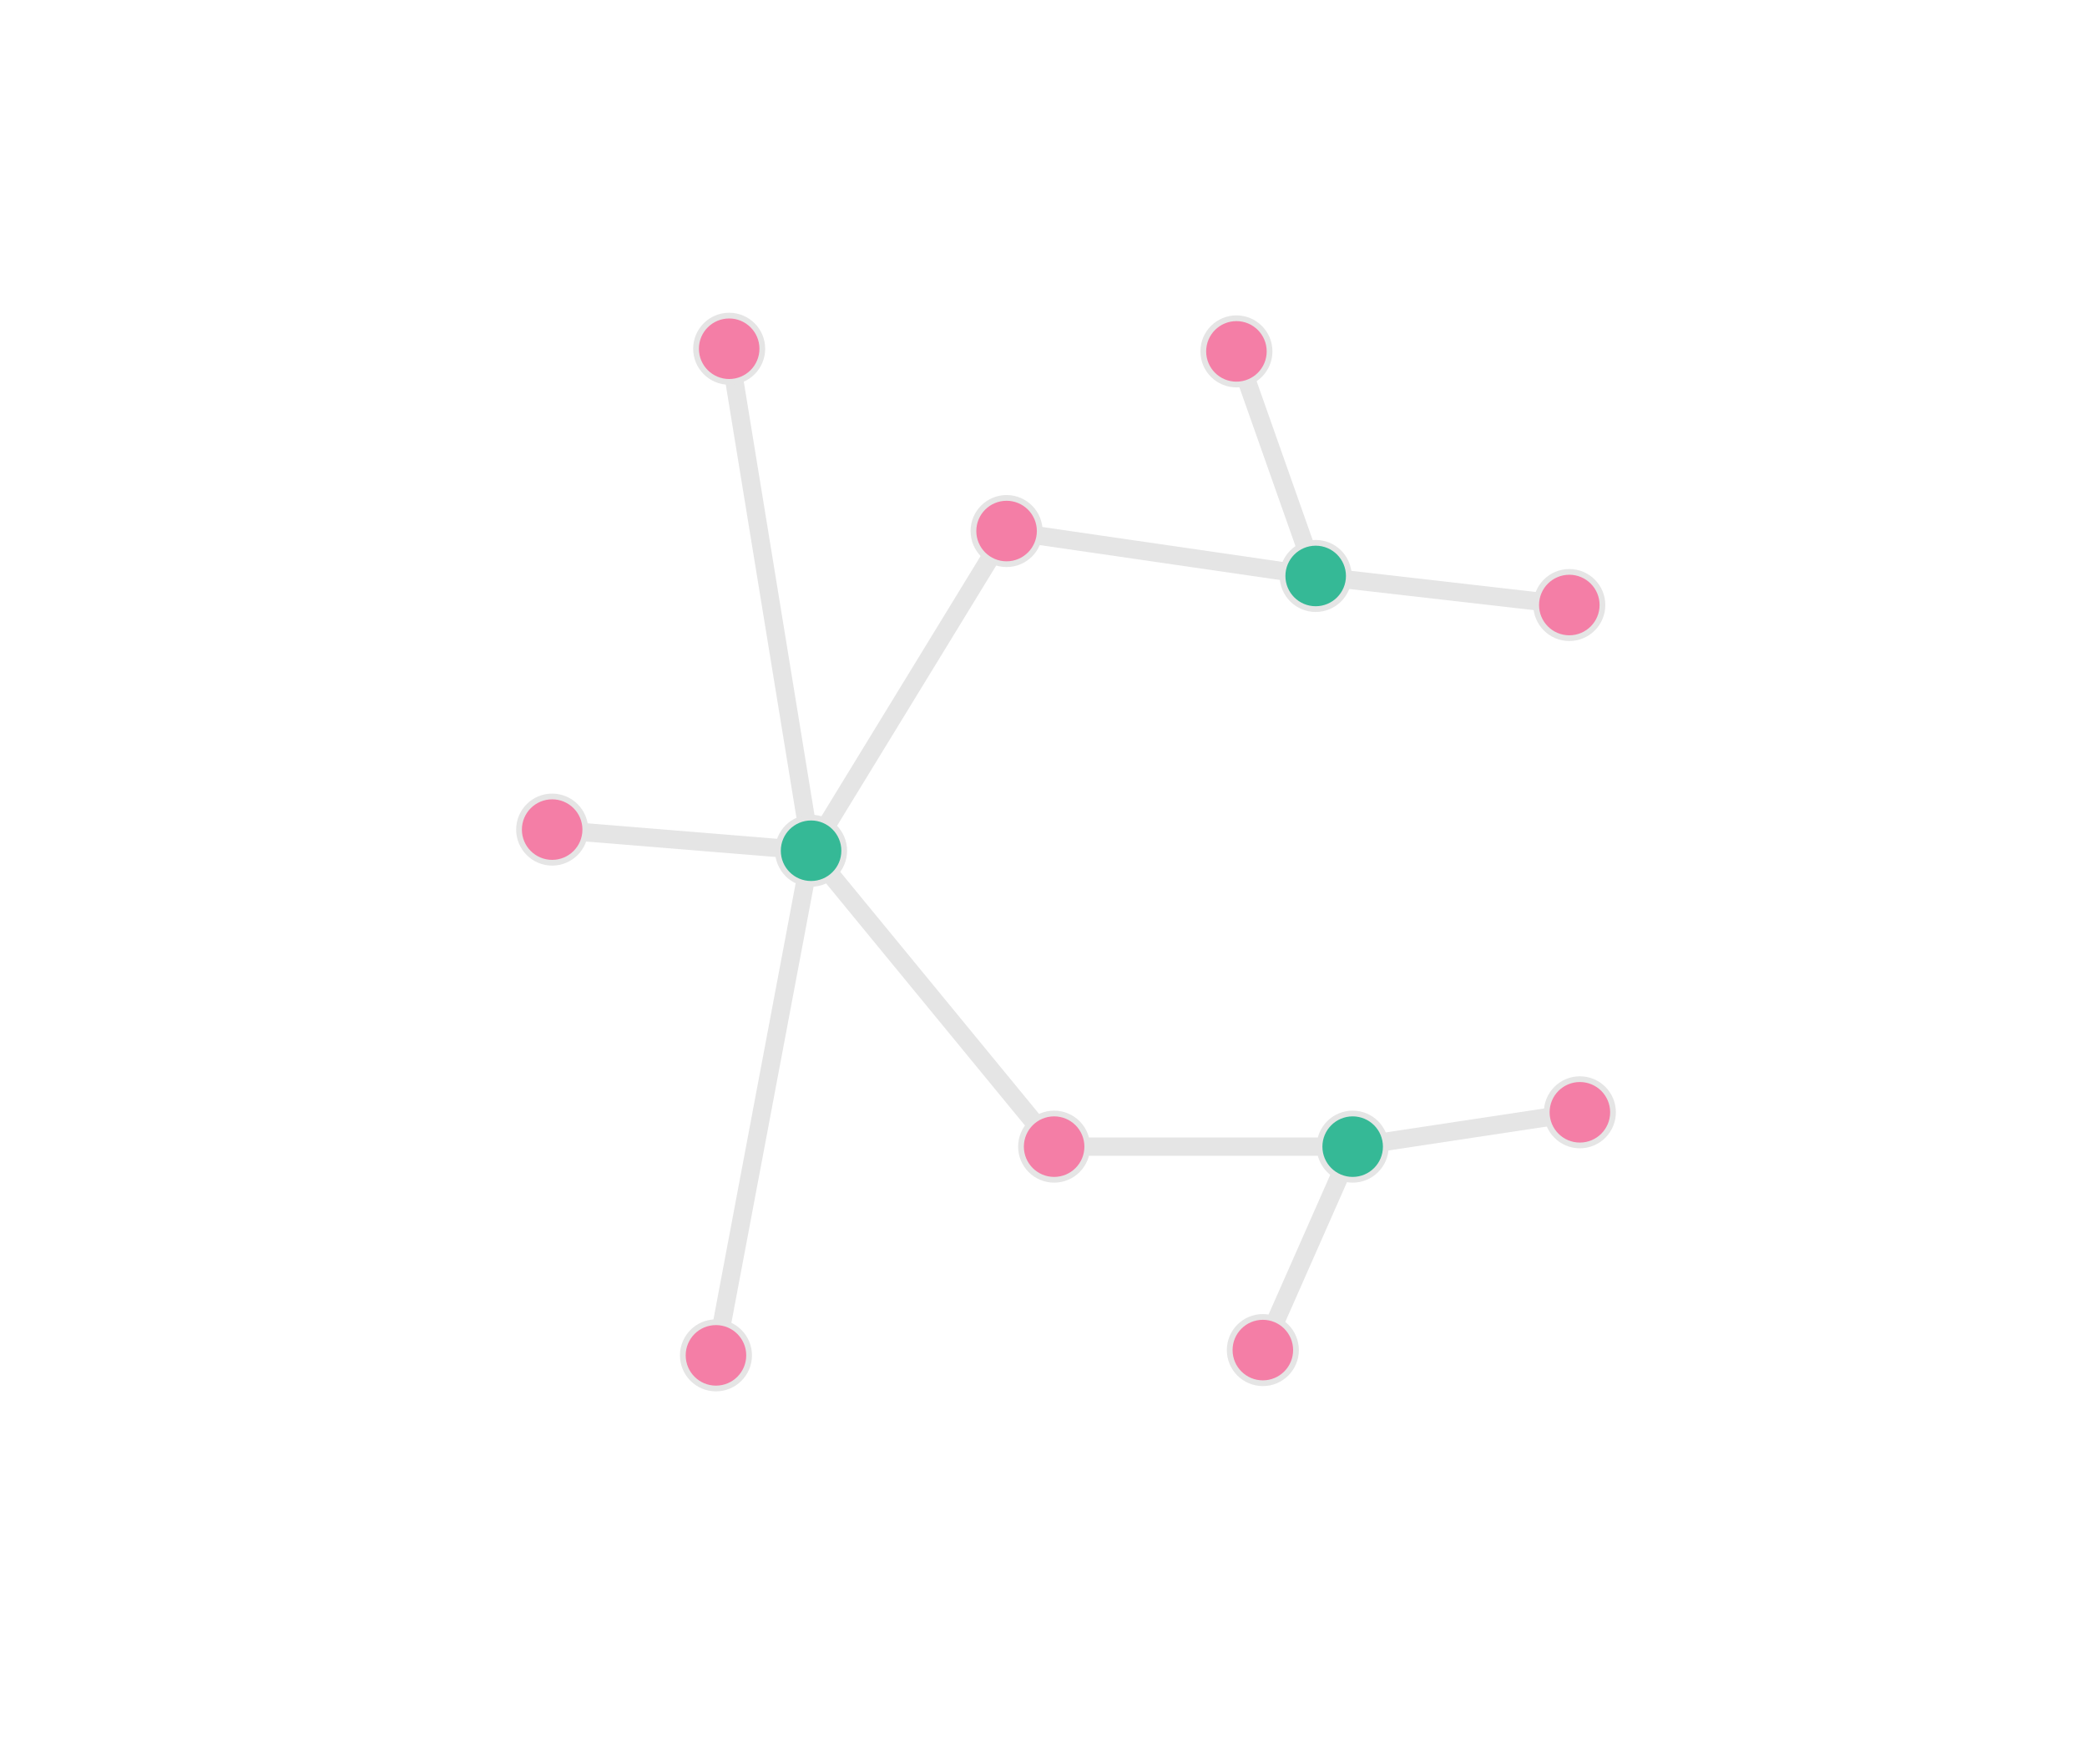
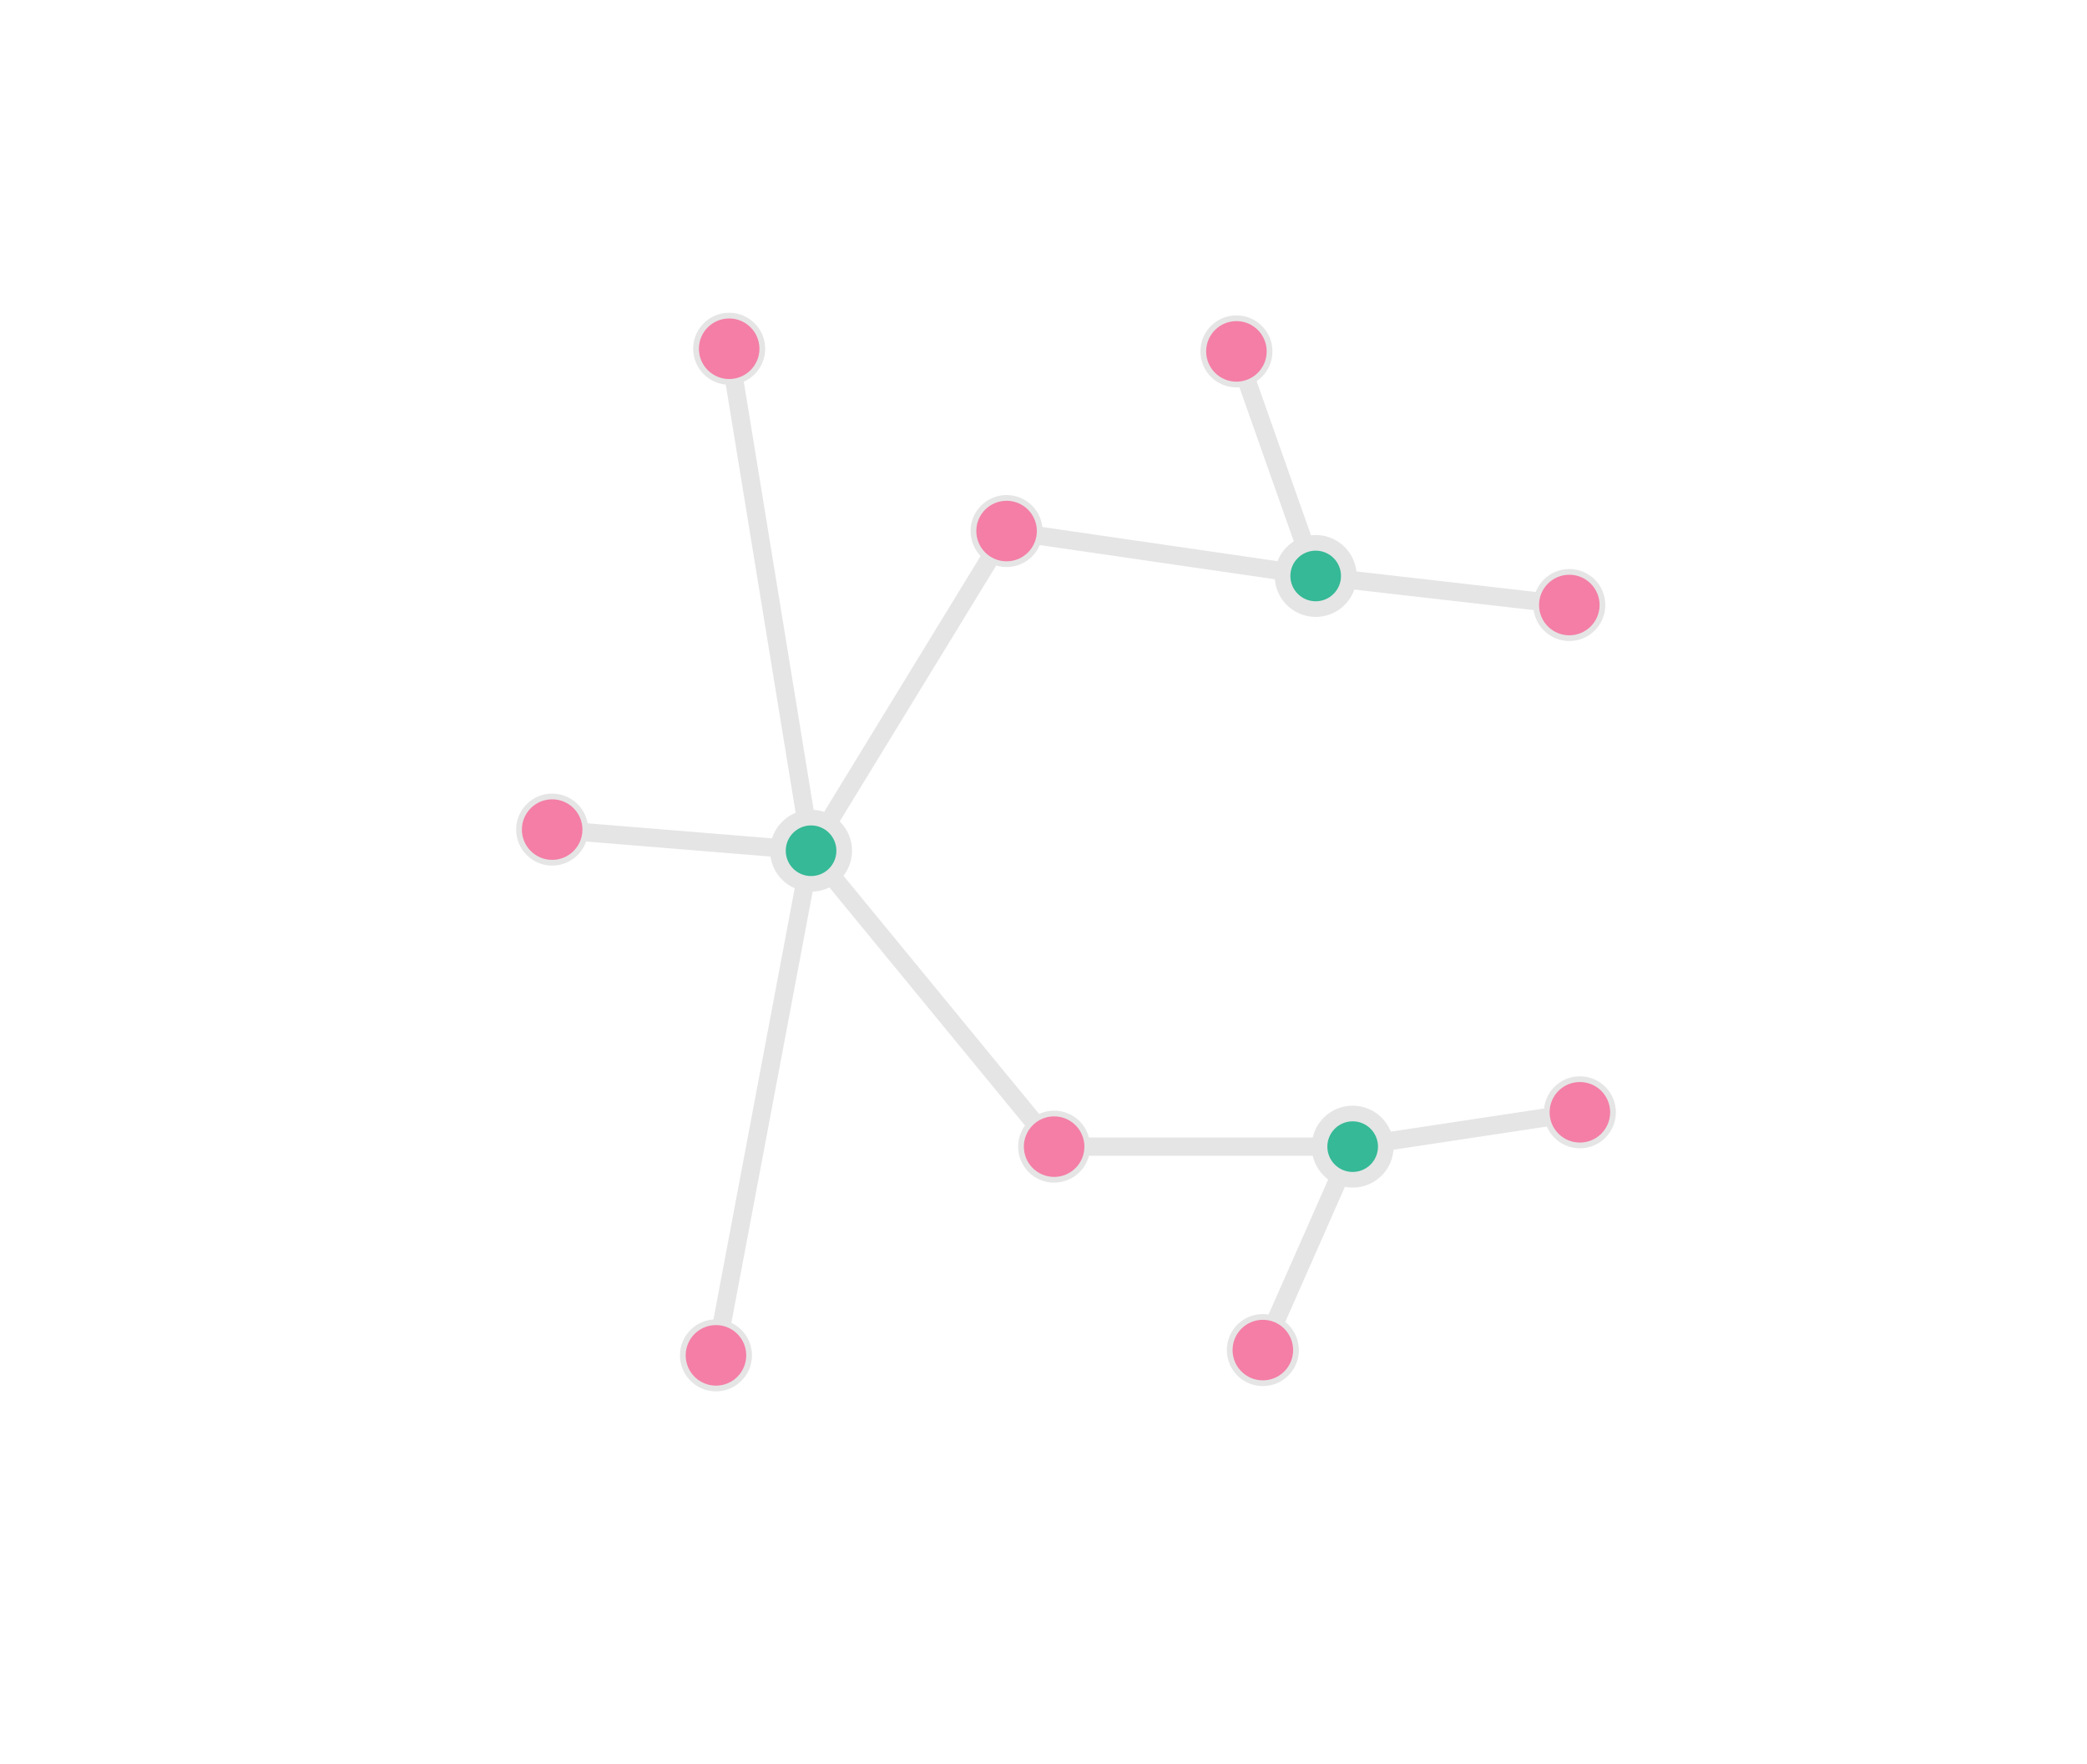
<svg xmlns="http://www.w3.org/2000/svg" width="400mm" height="338mm" version="1.1" id="svg1461">
  <defs id="defs1425" />
  <path style="fill:none;stroke:#e5e5e5;stroke-width:13.228;stroke-linecap:butt;stroke-linejoin:miter;stroke-opacity:1;stroke-dasharray:none" d="M 399.985,600.934 587.537,616.245 528.21,252.622" id="path5314" />
  <path style="fill:none;stroke:#e5e5e5;stroke-width:13.228;stroke-linecap:butt;stroke-linejoin:miter;stroke-opacity:1;stroke-dasharray:none" d="M 587.537,616.245 729.159,384.674 953.074,417.209 895.66,254.536" id="path5316" />
  <path style="fill:none;stroke:#e5e5e5;stroke-width:13.228;stroke-linecap:butt;stroke-linejoin:miter;stroke-opacity:1;stroke-dasharray:none" d="M 953.074,417.209 1136.799,438.261" id="path5318" />
  <path style="fill:none;stroke:#e5e5e5;stroke-width:13.228;stroke-linecap:butt;stroke-linejoin:miter;stroke-opacity:1;stroke-dasharray:none" d="M 587.537,616.245 518.641,981.781" id="path5320" />
  <path style="fill:none;stroke:#e5e5e5;stroke-width:13.228;stroke-linecap:butt;stroke-linejoin:miter;stroke-opacity:1;stroke-dasharray:none" d="m 587.537,616.245 176.07,214.346 216.26,-3e-5 -65.069,147.363" id="path5322" />
  <path style="fill:none;stroke:#e5e5e5;stroke-width:13.228;stroke-linecap:butt;stroke-linejoin:miter;stroke-opacity:1;stroke-dasharray:none" d="M 979.867,830.59 1144.454,805.711" id="path5324" />
  <g id="g1" style="fill:#f47ea6;fill-opacity:1">
    <g id="g407" transform="translate(-1549.923,386.5669)" style="fill:#f47ea6;fill-opacity:1">
      <circle style="fill:#f47ea6;fill-opacity:1;stroke:#e5e5e5;stroke-width:4.157;stroke-linecap:butt;stroke-linejoin:round;stroke-miterlimit:10;stroke-dasharray:none;stroke-opacity:1" id="path395-5-3-3-35-2-28-0-8" cx="1949.908" cy="214.367" r="24.005" />
    </g>
    <g id="g407-1" transform="translate(-1421.698,38.25474)" style="fill:#f47ea6;fill-opacity:1">
      <circle style="fill:#f47ea6;fill-opacity:1;stroke:#e5e5e5;stroke-width:4.157;stroke-linecap:butt;stroke-linejoin:round;stroke-miterlimit:10;stroke-dasharray:none;stroke-opacity:1" id="path395-5-3-3-35-2-28-0-8-1" cx="1949.908" cy="214.367" r="24.005" />
    </g>
    <g id="g407-5" transform="translate(-1431.267,767.4137)" style="fill:#f47ea6;fill-opacity:1">
      <circle style="fill:#f47ea6;fill-opacity:1;stroke:#e5e5e5;stroke-width:4.157;stroke-linecap:butt;stroke-linejoin:round;stroke-miterlimit:10;stroke-dasharray:none;stroke-opacity:1" id="path395-5-3-3-35-2-28-0-8-9" cx="1949.908" cy="214.367" r="24.005" />
    </g>
    <g id="g407-8" transform="translate(-1035.11,763.5861)" style="fill:#f47ea6;fill-opacity:1">
      <circle style="fill:#f47ea6;fill-opacity:1;stroke:#e5e5e5;stroke-width:4.157;stroke-linecap:butt;stroke-linejoin:round;stroke-miterlimit:10;stroke-dasharray:none;stroke-opacity:1" id="path395-5-3-3-35-2-28-0-8-4" cx="1949.908" cy="214.367" r="24.005" />
    </g>
    <g id="g407-81" transform="translate(-805.4538,591.3438)" style="fill:#f47ea6;fill-opacity:1">
      <circle style="fill:#f47ea6;fill-opacity:1;stroke:#e5e5e5;stroke-width:4.157;stroke-linecap:butt;stroke-linejoin:round;stroke-miterlimit:10;stroke-dasharray:none;stroke-opacity:1" id="path395-5-3-3-35-2-28-0-8-0" cx="1949.908" cy="214.367" r="24.005" />
    </g>
    <g id="g407-3" transform="translate(-813.109,223.8936)" style="fill:#f47ea6;fill-opacity:1">
      <circle style="fill:#f47ea6;fill-opacity:1;stroke:#e5e5e5;stroke-width:4.157;stroke-linecap:butt;stroke-linejoin:round;stroke-miterlimit:10;stroke-dasharray:none;stroke-opacity:1" id="path395-5-3-3-35-2-28-0-8-04" cx="1949.908" cy="214.367" r="24.005" />
    </g>
    <g id="g407-4" transform="translate(-1054.248,40.16854)" style="fill:#f47ea6;fill-opacity:1">
      <circle style="fill:#f47ea6;fill-opacity:1;stroke:#e5e5e5;stroke-width:4.157;stroke-linecap:butt;stroke-linejoin:round;stroke-miterlimit:10;stroke-dasharray:none;stroke-opacity:1" id="path395-5-3-3-35-2-28-0-8-44" cx="1949.908" cy="214.367" r="24.005" />
    </g>
    <g id="g407-7" transform="translate(-1220.749,170.3071)" style="fill:#f47ea6;fill-opacity:1">
      <circle style="fill:#f47ea6;fill-opacity:1;stroke:#e5e5e5;stroke-width:4.157;stroke-linecap:butt;stroke-linejoin:round;stroke-miterlimit:10;stroke-dasharray:none;stroke-opacity:1" id="path395-5-3-3-35-2-28-0-8-6" cx="1949.908" cy="214.367" r="24.005" />
    </g>
    <g id="g407-31" transform="translate(-1186.301,616.2232)" style="fill:#f47ea6;fill-opacity:1">
      <circle style="fill:#f47ea6;fill-opacity:1;stroke:#e5e5e5;stroke-width:4.157;stroke-linecap:butt;stroke-linejoin:round;stroke-miterlimit:10;stroke-dasharray:none;stroke-opacity:1" id="path395-5-3-3-35-2-28-0-8-7" cx="1949.908" cy="214.367" r="24.005" />
    </g>
  </g>
-   <circle style="fill:#35b996;fill-opacity:1;stroke:#e5e5e5;stroke-width:4.157;stroke-linecap:butt;stroke-linejoin:round;stroke-miterlimit:10;stroke-dasharray:none;stroke-opacity:1" id="path395-5-3-3-35-2-0-7-5-3" cx="587.537" cy="616.245" r="24.005" />
-   <circle style="fill:#35b996;fill-opacity:1;stroke:#e5e5e5;stroke-width:4.157;stroke-linecap:butt;stroke-linejoin:round;stroke-miterlimit:10;stroke-dasharray:none;stroke-opacity:1" id="path395-5-3-3-35-2-0-7-5-3-5" cx="953.074" cy="417.209" r="24.005" />
-   <circle style="fill:#35b996;fill-opacity:1;stroke:#e5e5e5;stroke-width:4.157;stroke-linecap:butt;stroke-linejoin:round;stroke-miterlimit:10;stroke-dasharray:none;stroke-opacity:1" id="path395-5-3-3-35-2-0-7-5-3-9" cx="979.867" cy="830.59" r="24.005" />
+   <circle style="fill:#35b996;fill-opacity:1;stroke:#e5e5e5;stroke-width:11.339;stroke-linecap:butt;stroke-linejoin:round;stroke-miterlimit:10;stroke-dasharray:none;stroke-opacity:1" id="path395-5-3-3-35-2-0-7-5-3" cx="587.537" cy="616.245" r="24.005" />
+   <circle style="fill:#35b996;fill-opacity:1;stroke:#e5e5e5;stroke-width:11.339;stroke-linecap:butt;stroke-linejoin:round;stroke-miterlimit:10;stroke-dasharray:none;stroke-opacity:1" id="path395-5-3-3-35-2-0-7-5-3-5" cx="953.074" cy="417.209" r="24.005" />
+   <circle style="fill:#35b996;fill-opacity:1;stroke:#e5e5e5;stroke-width:11.339;stroke-linecap:butt;stroke-linejoin:round;stroke-miterlimit:10;stroke-dasharray:none;stroke-opacity:1" id="path395-5-3-3-35-2-0-7-5-3-9" cx="979.867" cy="830.59" r="24.005" />
</svg>
